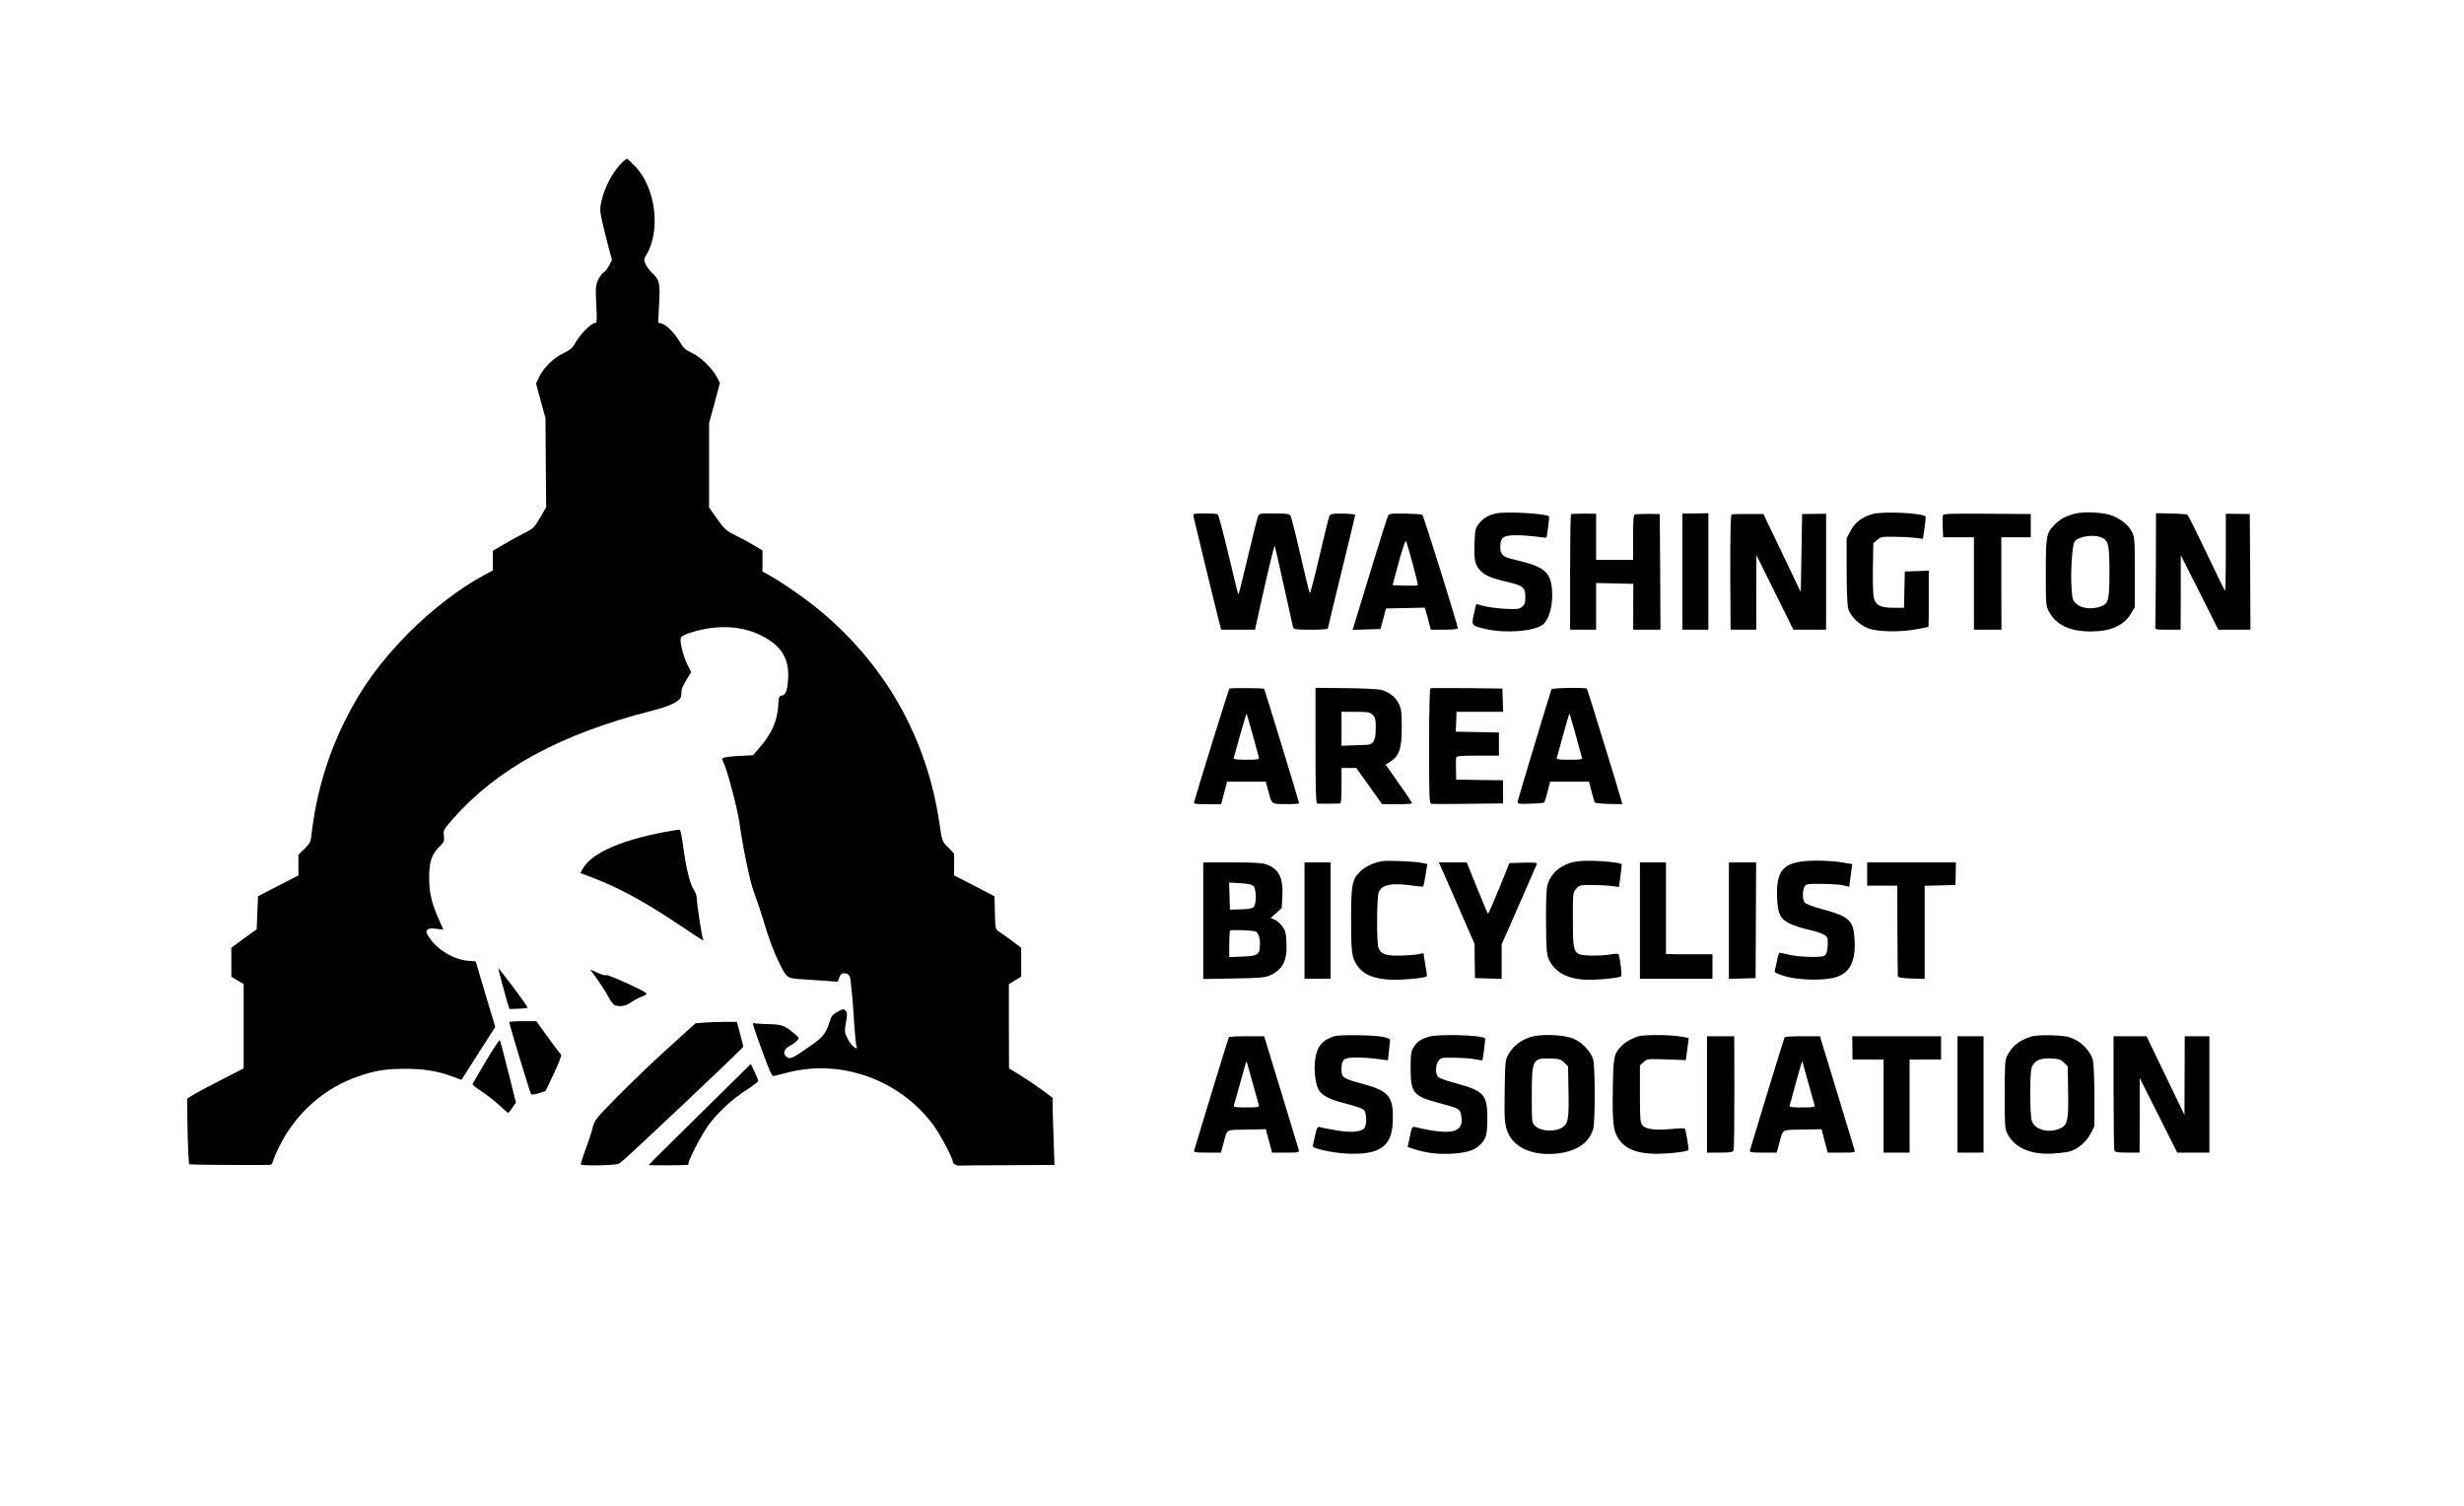
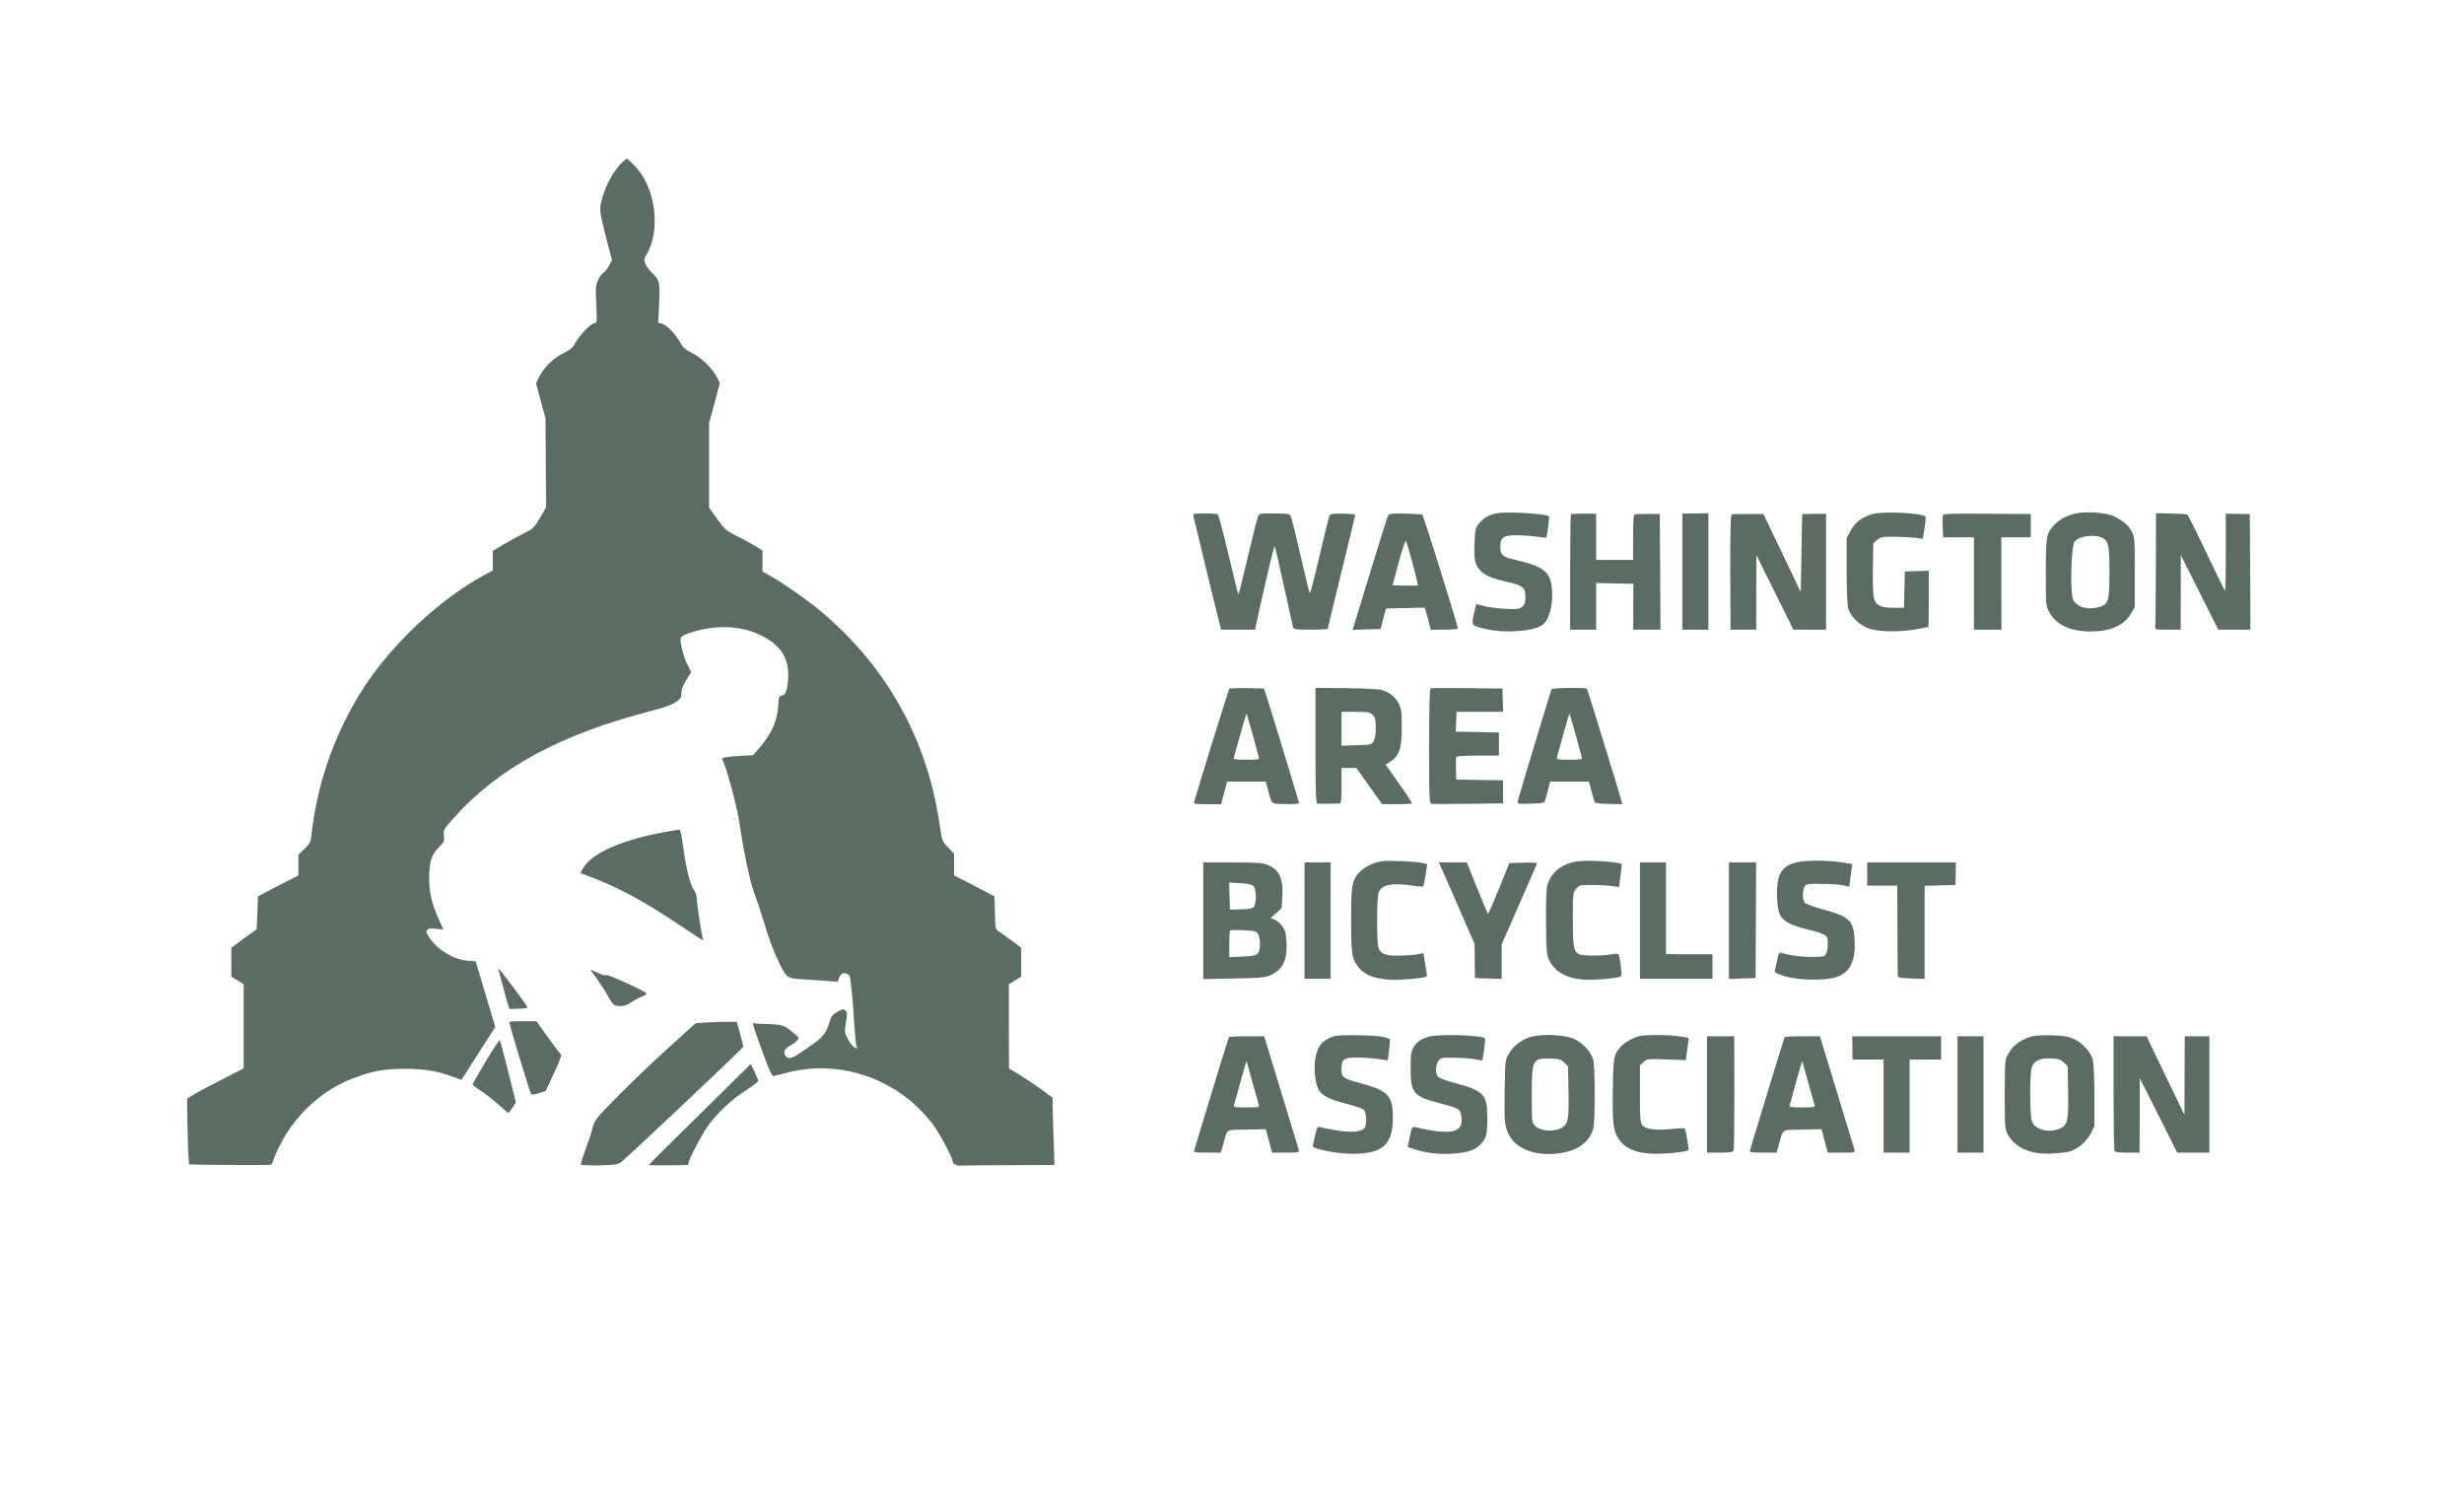
<svg xmlns="http://www.w3.org/2000/svg" version="1.0" width="1800pt" height="1100pt" viewBox="0 0 1800 1100" preserveAspectRatio="xMidYMid meet">
-   <g transform="translate(0,1100) scale(0.1,-0.1)" fill="#000000" stroke="none">
+   <g transform="translate(0,1100) scale(0.1,-0.1)" fill="#5b6c62" stroke="none">
    <path d="M4549 9818 c-66 -62 -130 -179 -154 -282 -14 -61 -14 -71 5 -158 12 -51 32 -134 46 -185 l25 -92 -21 -40 c-11 -22 -29 -45 -41 -52 -11 -6 -30 -31 -40 -55 -18 -40 -19 -58 -13 -179 6 -122 5 -135 -10 -135 -26 0 -105 -79 -138 -137 -25 -45 -39 -57 -92 -83 -72 -34 -144 -105 -178 -175 l-22 -46 34 -127 35 -127 2 -325 3 -325 -45 -78 c-43 -73 -50 -79 -118 -113 -40 -20 -107 -57 -149 -82 l-78 -46 0 -72 0 -71 -59 -32 c-177 -94 -384 -252 -556 -425 -206 -208 -345 -399 -465 -641 -130 -262 -212 -542 -245 -836 -5 -49 -11 -61 -51 -100 l-44 -43 0 -76 0 -75 -148 -76 -147 -76 -5 -121 -5 -121 -45 -32 c-25 -17 -66 -48 -92 -67 l-48 -36 0 -106 0 -105 45 -27 45 -28 0 -307 0 -308 -176 -90 c-97 -49 -189 -99 -206 -111 l-31 -20 2 -164 c2 -165 9 -311 14 -316 2 -3 484 -6 578 -4 20 0 28 6 33 26 11 43 67 156 109 219 125 187 294 322 498 396 129 47 210 61 354 61 141 1 242 -16 352 -57 l64 -24 33 52 c18 29 74 116 123 193 l91 142 -72 240 -71 239 -61 5 c-100 9 -215 77 -275 165 -26 37 -29 47 -18 59 10 12 25 14 66 9 l52 -6 -28 63 c-57 125 -76 204 -76 318 1 119 18 170 79 229 30 29 33 37 29 75 -5 42 -3 46 64 122 329 373 786 621 1466 795 132 33 201 70 203 107 1 10 2 26 3 38 0 11 16 46 35 77 l35 57 -24 48 c-29 55 -58 163 -53 195 2 17 17 26 68 44 211 69 415 52 572 -48 111 -71 155 -162 145 -295 -6 -82 -18 -111 -48 -116 -18 -3 -21 -12 -24 -74 -7 -114 -50 -209 -145 -316 l-39 -45 -98 -5 c-54 -3 -106 -9 -115 -13 -16 -6 -16 -9 -1 -38 24 -48 99 -330 113 -427 27 -194 80 -449 110 -524 17 -44 47 -134 67 -200 39 -134 78 -237 122 -324 49 -97 52 -99 166 -106 55 -4 135 -9 178 -12 l77 -6 11 31 c8 22 17 31 32 31 37 0 48 -15 52 -66 3 -27 7 -74 11 -104 3 -30 9 -118 14 -195 5 -77 12 -151 16 -165 7 -24 7 -24 -17 -9 -13 8 -35 36 -47 62 -23 44 -23 50 -12 118 10 61 10 73 -3 86 -14 14 -20 13 -59 -8 -35 -20 -45 -32 -56 -69 -23 -77 -48 -113 -109 -157 -161 -115 -181 -125 -208 -103 -28 23 -18 58 23 79 20 10 45 28 55 39 17 19 17 21 -32 61 -61 51 -82 58 -190 60 -47 1 -88 4 -93 7 -16 10 -6 -23 61 -206 49 -136 71 -184 81 -181 8 1 57 14 108 27 389 99 814 -54 1059 -383 51 -69 143 -242 143 -269 0 -15 28 -31 50 -29 8 1 168 3 354 3 l339 2 -6 187 c-4 104 -7 214 -7 246 l0 57 -82 61 c-45 33 -117 81 -159 107 l-78 47 -1 308 0 307 45 28 45 27 0 105 0 106 -67 51 c-38 28 -80 58 -95 68 -27 17 -27 18 -30 137 l-3 120 -147 77 -148 76 0 80 0 79 -44 46 c-44 45 -44 46 -61 160 -91 644 -406 1195 -915 1602 -95 75 -239 174 -331 226 l-49 27 0 77 0 77 -57 34 c-32 20 -93 53 -136 74 -72 36 -83 46 -138 122 l-59 83 0 309 0 308 40 147 39 147 -21 40 c-33 65 -116 147 -182 178 -48 23 -64 37 -88 79 -36 63 -99 127 -134 136 l-26 7 7 136 c8 154 3 177 -51 227 -19 18 -41 48 -49 66 -12 29 -11 36 5 63 109 178 71 490 -78 648 -30 31 -58 57 -62 57 -4 0 -18 -10 -31 -22z" />
    <path d="M10933 7250 c-60 -12 -98 -35 -130 -76 -25 -33 -28 -46 -31 -135 -5 -122 1 -160 36 -200 33 -40 82 -62 199 -89 120 -28 136 -41 136 -110 0 -44 -4 -56 -24 -73 -22 -18 -34 -19 -129 -14 -58 3 -127 13 -155 21 -27 8 -50 14 -51 13 -1 -1 -8 -33 -17 -72 -19 -85 -18 -86 87 -110 140 -33 346 -18 414 30 57 41 87 188 63 306 -17 81 -68 120 -202 154 -35 9 -81 21 -101 26 -52 14 -68 33 -68 85 0 68 22 84 118 84 42 0 108 -5 146 -10 38 -6 70 -9 72 -7 6 6 24 150 20 155 -21 20 -307 37 -383 22z" />
    <path d="M13680 7245 c-78 -22 -129 -61 -162 -124 l-28 -53 0 -237 c0 -137 5 -252 11 -275 16 -57 80 -121 147 -146 71 -27 236 -29 357 -6 44 9 81 16 83 16 1 0 2 92 2 205 l0 206 -87 -3 -88 -3 -3 -132 -3 -133 -75 0 c-94 0 -129 16 -144 68 -7 23 -10 105 -8 220 l3 184 28 24 c25 21 37 24 115 23 48 0 117 -3 153 -7 l66 -8 12 79 c7 44 10 81 7 84 -26 26 -310 39 -386 18z" />
    <path d="M15155 7247 c-67 -18 -107 -40 -149 -83 -57 -59 -61 -82 -61 -349 0 -229 1 -242 22 -281 54 -100 153 -147 308 -147 147 1 241 44 293 132 l27 46 0 255 c0 245 -1 257 -22 297 -26 48 -68 83 -137 114 -60 26 -208 35 -281 16z m207 -178 c41 -22 48 -59 48 -249 0 -199 -7 -228 -57 -248 -65 -26 -145 -19 -183 16 -29 25 -31 32 -37 117 -8 121 5 315 22 338 31 42 149 57 207 26z" />
    <path d="M8719 7243 c-1 -5 -1 -10 -1 -13 0 -5 176 -729 193 -792 l10 -38 123 0 124 0 17 78 c89 401 124 545 128 532 3 -8 33 -141 67 -295 34 -154 64 -288 66 -297 5 -16 20 -18 130 -18 68 0 124 3 124 8 0 4 45 190 100 415 55 224 100 411 100 415 0 5 -40 9 -90 10 -75 1 -91 -2 -98 -16 -5 -9 -37 -142 -73 -294 -35 -152 -67 -274 -70 -270 -3 4 -14 41 -23 82 -64 276 -108 458 -116 477 -8 20 -16 21 -120 22 -106 1 -111 0 -120 -21 -5 -13 -35 -129 -65 -258 -67 -281 -75 -313 -80 -309 -2 2 -34 132 -71 289 -37 157 -72 288 -78 292 -14 10 -176 10 -177 1z" />
    <path d="M10143 7238 c-6 -7 -63 -186 -127 -398 -64 -212 -121 -398 -126 -413 l-9 -28 102 3 102 3 20 75 20 75 142 3 141 3 16 -53 c8 -29 18 -65 21 -80 l7 -28 99 0 c54 0 99 4 99 9 0 22 -251 826 -260 831 -5 3 -60 7 -123 8 -84 2 -116 0 -124 -10z m177 -356 c23 -85 40 -156 37 -158 -2 -3 -45 -3 -94 -2 l-90 3 45 168 c26 95 49 162 53 155 4 -7 26 -82 49 -166z" />
    <path d="M11476 7243 c-3 -4 -6 -195 -6 -425 l0 -418 95 0 95 0 0 170 0 171 136 -3 136 -3 -1 -167 0 -168 99 0 100 0 -2 423 -3 422 -85 1 c-47 0 -91 -2 -97 -4 -10 -3 -13 -46 -13 -168 l0 -164 -135 0 -135 0 0 168 0 169 -89 1 c-49 0 -92 -2 -95 -5z" />
    <path d="M12290 6824 l0 -424 95 0 95 0 0 425 0 426 -95 -2 -95 -1 0 -424z" />
    <path d="M12651 7242 c-9 -3 -11 -110 -11 -423 l2 -419 94 0 94 0 0 273 1 272 135 -272 135 -273 120 0 119 0 0 424 0 423 -87 -1 -88 -1 -5 -285 -5 -285 -22 45 c-11 25 -73 153 -136 285 l-115 240 -109 0 c-61 1 -115 -1 -122 -3z" />
    <path d="M14194 7237 c-3 -8 -4 -47 -2 -88 l3 -74 112 0 113 0 0 -337 0 -338 100 0 101 0 -1 313 c0 171 0 323 0 337 l0 25 108 0 107 0 0 85 0 85 -318 2 c-258 2 -319 0 -323 -10z" />
    <path d="M15749 6848 c-1 -222 -3 -413 -4 -425 -2 -22 0 -23 91 -23 l94 0 1 273 0 272 137 -272 137 -273 118 0 117 0 -2 423 -3 422 -87 1 -88 1 0 -285 c0 -157 -3 -283 -6 -279 -3 3 -64 128 -136 279 -71 150 -134 275 -139 279 -5 3 -59 6 -119 8 l-110 2 -1 -403z" />
    <path d="M8981 5970 c-5 -4 -230 -728 -258 -830 -4 -13 11 -15 97 -15 l101 0 9 35 c5 19 15 56 22 83 l12 47 142 0 141 0 18 -67 c27 -102 20 -96 129 -97 53 -1 96 2 96 7 0 9 -251 830 -255 835 -5 6 -246 7 -254 2z m170 -336 c22 -82 42 -157 45 -166 5 -16 -4 -18 -91 -18 -73 0 -96 3 -93 13 3 6 24 83 48 170 24 86 45 156 47 154 1 -2 21 -71 44 -153z" />
    <path d="M9610 5553 c0 -331 3 -423 13 -424 11 -1 137 0 165 1 9 0 12 33 12 130 l0 130 54 0 54 0 94 -132 94 -132 108 -1 c59 0 109 3 111 6 2 3 -40 68 -95 144 l-98 140 27 16 c73 45 91 95 91 257 0 113 -3 133 -22 172 -25 50 -71 85 -130 101 -22 5 -138 11 -259 12 l-219 2 0 -422z m417 225 c20 -19 23 -31 23 -100 0 -85 -17 -117 -62 -119 -13 -1 -60 -3 -105 -4 l-83 -3 0 124 0 124 102 0 c91 0 104 -2 125 -22z" />
    <path d="M10450 5972 c-6 -2 -10 -153 -10 -422 0 -382 1 -419 17 -422 9 -2 130 -2 270 0 l253 3 0 84 0 85 -171 2 -171 3 -2 75 c-1 41 0 81 2 88 3 9 44 12 158 12 l154 0 0 85 0 84 -157 3 -158 3 1 33 c1 17 2 50 3 72 l1 40 170 0 171 0 -3 85 -3 85 -258 3 c-141 1 -262 1 -267 -1z" />
    <path d="M11334 5965 c-18 -51 -245 -805 -247 -819 -2 -19 4 -20 93 -17 52 1 98 6 101 9 3 4 14 40 25 80 l18 72 142 0 142 0 18 -70 c10 -39 21 -75 24 -81 4 -6 48 -11 104 -12 l97 -2 -6 25 c-11 43 -248 815 -252 819 -8 10 -256 6 -259 -4z m176 -330 c22 -83 43 -158 46 -167 5 -16 -4 -18 -91 -18 -87 0 -96 2 -91 18 2 9 24 86 47 170 23 84 43 151 45 150 1 -2 21 -71 44 -153z" />
    <path d="M4920 4933 c-360 -58 -602 -162 -665 -283 l-15 -28 48 -18 c220 -81 409 -182 690 -371 152 -102 169 -112 158 -94 -8 13 -46 259 -46 299 0 18 -9 45 -21 61 -25 35 -54 144 -74 286 -20 144 -23 155 -38 154 -6 -1 -23 -4 -37 -6z" />
    <path d="M10097 4709 c-62 -10 -126 -40 -164 -79 -56 -57 -63 -97 -63 -349 0 -236 5 -276 43 -332 45 -67 111 -96 239 -106 66 -5 249 11 269 23 4 2 3 21 -1 41 -4 21 -11 59 -14 84 l-7 46 -47 -9 c-26 -4 -86 -9 -135 -9 -97 -1 -130 12 -147 57 -14 35 -13 364 1 403 21 59 94 74 253 51 38 -6 71 -8 73 -6 2 2 10 40 17 84 l13 80 -31 7 c-50 12 -250 21 -299 14z" />
    <path d="M11527 4708 c-115 -15 -197 -80 -223 -175 -8 -33 -11 -118 -10 -273 1 -190 5 -231 19 -265 41 -91 125 -142 255 -151 78 -6 260 10 275 25 7 7 -6 119 -18 157 -2 8 -17 9 -52 3 -73 -14 -217 -13 -241 2 -37 23 -42 53 -42 254 0 191 0 194 24 222 23 27 28 28 113 28 48 0 113 -3 144 -7 l56 -8 11 82 c7 45 10 83 8 85 -17 17 -237 32 -319 21z" />
    <path d="M13173 4708 c-153 -17 -199 -81 -191 -268 5 -116 22 -151 90 -186 26 -13 86 -33 133 -44 101 -23 145 -44 146 -68 5 -69 -5 -118 -27 -126 -32 -12 -181 -7 -247 8 -38 9 -72 16 -76 16 -5 0 -14 -27 -20 -61 -7 -34 -15 -67 -17 -73 -3 -9 22 -21 73 -37 102 -31 298 -34 380 -6 100 35 140 118 131 275 -8 138 -37 166 -232 219 -71 19 -126 40 -133 50 -17 23 -16 95 1 119 13 17 26 19 128 17 62 0 132 -5 155 -11 l42 -10 6 47 c3 25 8 62 11 82 l5 37 -68 11 c-86 14 -210 18 -290 9z" />
    <path d="M8790 4274 l0 -426 223 4 c184 3 229 7 262 21 95 42 130 110 123 241 -4 74 -8 89 -33 122 -15 20 -41 42 -56 47 l-27 11 41 36 40 36 5 87 c7 136 -25 199 -117 232 -34 12 -90 15 -252 15 l-209 0 0 -426z m367 253 c22 -22 23 -131 1 -153 -10 -11 -39 -16 -94 -17 l-79 -2 -3 99 -3 99 81 -5 c57 -3 86 -10 97 -21z m15 -332 c22 -9 34 -50 32 -104 -3 -66 -19 -75 -129 -79 l-95 -4 0 94 c0 52 3 97 6 100 8 8 165 2 186 -7z" />
    <path d="M9530 4275 l0 -425 95 0 95 0 0 425 0 425 -95 0 -95 0 0 -425z" />
    <path d="M10572 4563 c33 -76 92 -210 130 -298 l70 -160 1 -125 2 -125 98 -3 97 -3 0 126 0 126 126 287 c69 158 128 293 131 300 4 10 -17 12 -98 10 l-103 -3 -75 -187 c-42 -102 -78 -185 -81 -183 -3 2 -39 87 -80 189 l-75 186 -102 0 -102 0 61 -137z" />
    <path d="M11980 4275 l0 -425 265 0 265 0 0 90 0 89 -147 0 c-82 0 -158 0 -170 1 l-23 0 0 335 0 335 -95 0 -95 0 0 -425z" />
    <path d="M12630 4275 l0 -426 98 3 97 3 2 423 2 422 -99 0 -100 0 0 -425z" />
    <path d="M13640 4615 l0 -85 110 0 110 0 1 -325 c1 -179 2 -331 3 -337 1 -9 30 -14 99 -16 l97 -3 0 340 0 340 113 3 112 3 2 83 1 82 -324 0 -324 0 0 -85z" />
    <path d="M3640 3927 c0 -9 57 -222 71 -265 l11 -33 64 2 c36 1 66 5 68 8 2 3 -46 71 -105 150 -60 79 -109 141 -109 138z" />
    <path d="M4360 3851 c27 -38 64 -95 81 -127 17 -33 38 -62 47 -66 37 -15 85 -8 118 17 18 13 53 33 79 43 36 14 44 21 33 29 -31 25 -287 140 -291 130 -2 -6 -25 0 -60 16 l-56 25 49 -67z" />
    <path d="M3720 3534 c0 -17 153 -520 160 -528 5 -4 30 -1 57 8 l49 16 61 130 c34 71 57 132 52 136 -5 3 -48 59 -95 125 l-86 119 -99 0 c-55 0 -99 -3 -99 -6z" />
    <path d="M5148 3530 l-67 -5 -203 -184 c-112 -101 -277 -260 -368 -352 -162 -165 -166 -170 -182 -233 -9 -35 -33 -107 -53 -160 -20 -53 -34 -100 -31 -104 2 -4 64 -6 136 -5 107 3 136 6 154 21 65 51 896 836 896 846 -1 6 -11 49 -24 96 l-23 85 -84 0 c-46 0 -114 -2 -151 -5z" />
    <path d="M9750 3431 c-90 -28 -127 -72 -142 -167 -12 -82 2 -196 30 -233 29 -40 87 -67 201 -95 58 -15 113 -34 123 -43 23 -21 25 -114 3 -137 -26 -26 -102 -31 -205 -13 -52 9 -105 19 -116 23 -20 5 -23 0 -38 -65 -9 -38 -16 -72 -16 -75 0 -16 146 -48 243 -53 242 -12 333 48 341 226 8 191 -23 231 -229 286 -135 36 -145 44 -145 103 0 70 14 84 91 87 35 1 105 -3 156 -9 l92 -12 8 70 c4 39 8 76 8 81 0 6 -25 15 -55 21 -64 13 -313 16 -350 5z" />
    <path d="M10435 3426 c-57 -18 -83 -36 -108 -76 -19 -31 -22 -49 -22 -155 0 -181 19 -203 212 -254 138 -36 149 -42 157 -87 25 -128 -64 -152 -334 -88 -25 5 -26 3 -41 -70 l-16 -75 46 -15 c89 -29 171 -39 274 -34 108 6 164 23 205 61 48 45 57 74 57 197 0 176 -22 200 -239 259 -67 18 -115 36 -123 47 -19 26 -16 88 6 115 18 23 25 24 123 22 56 -1 123 -6 148 -12 24 -5 46 -8 48 -6 6 5 25 156 20 160 -24 24 -345 33 -413 11z" />
    <path d="M11172 3422 c-67 -24 -120 -67 -152 -123 -24 -43 -25 -51 -28 -266 -3 -183 -1 -232 13 -278 33 -117 148 -185 309 -185 175 1 293 68 325 185 15 55 14 456 -1 507 -17 56 -78 121 -140 149 -74 32 -248 38 -326 11z m256 -185 l27 -27 3 -179 c4 -198 -2 -236 -39 -263 -52 -39 -163 -35 -205 7 -24 24 -24 26 -24 227 0 260 6 271 143 265 58 -2 71 -6 95 -30z" />
    <path d="M11975 3431 c-44 -11 -107 -46 -131 -73 -55 -60 -59 -77 -62 -318 -4 -251 3 -306 48 -368 45 -63 122 -95 239 -100 90 -4 257 13 265 27 5 8 -19 149 -27 157 -3 3 -44 2 -91 -3 -118 -12 -194 -3 -217 26 -17 21 -19 43 -19 230 l0 208 26 24 c24 23 31 24 132 21 59 -2 123 -4 142 -5 l35 -2 11 80 c6 44 11 81 10 82 -1 1 -31 7 -66 12 -73 12 -249 13 -295 2z" />
    <path d="M14835 3427 c-86 -29 -134 -67 -171 -137 -17 -31 -19 -60 -19 -285 0 -239 1 -252 22 -292 53 -99 170 -149 326 -140 51 3 109 10 129 16 60 19 120 71 151 130 l27 55 0 218 c0 128 -5 238 -11 263 -15 60 -75 126 -141 156 -43 19 -74 23 -163 26 -71 2 -124 -2 -150 -10z m243 -190 l27 -27 3 -184 c4 -214 -4 -247 -62 -271 -82 -35 -181 -7 -203 55 -15 43 -16 349 -1 392 17 49 61 70 141 66 58 -3 71 -8 95 -31z" />
    <path d="M8977 3423 c-4 -6 -181 -585 -253 -825 -5 -16 4 -18 95 -18 l100 0 16 58 c34 121 12 107 172 110 l140 3 23 -86 23 -85 100 0 c98 0 99 0 94 23 -4 12 -62 203 -129 424 l-123 403 -127 0 c-70 0 -129 -3 -131 -7z m172 -328 c23 -82 44 -158 47 -167 5 -16 -4 -18 -91 -18 -76 0 -96 3 -92 13 3 7 24 84 48 170 23 86 44 156 45 154 1 -1 21 -69 43 -152z" />
    <path d="M12470 3005 l0 -425 94 0 c78 0 95 3 100 17 4 9 6 200 6 425 l-1 408 -100 0 -99 0 0 -425z" />
    <path d="M13037 3423 c-4 -6 -218 -706 -253 -825 -5 -16 4 -18 95 -18 l100 0 16 58 c34 120 12 107 172 110 l140 3 22 -86 23 -85 100 0 c98 0 100 0 95 22 -3 12 -61 203 -129 425 l-123 403 -127 0 c-70 0 -129 -3 -131 -7z m173 -333 c24 -85 45 -161 47 -167 4 -10 -18 -13 -92 -13 -76 0 -96 3 -92 13 3 7 24 84 47 170 24 87 44 156 46 155 1 -2 21 -73 44 -158z" />
    <path d="M13532 3345 l1 -85 114 0 113 0 0 -340 0 -340 95 0 95 0 0 340 0 340 115 0 115 0 0 85 0 85 -324 0 -325 0 1 -85z" />
    <path d="M14300 3005 l0 -425 95 0 95 0 0 425 0 425 -95 0 -95 0 0 -425z" />
    <path d="M15440 3021 c0 -225 3 -416 6 -425 5 -13 23 -16 95 -16 l89 0 1 273 0 272 137 -272 137 -273 117 0 118 0 0 425 0 425 -90 0 -90 0 -1 -287 -1 -288 -58 120 c-32 66 -94 195 -139 288 l-80 167 -120 0 -121 0 0 -409z" />
    <path d="M3550 3249 c-52 -88 -96 -164 -98 -169 -2 -4 28 -28 65 -52 37 -25 96 -70 129 -101 34 -31 64 -57 66 -57 3 0 17 17 31 38 l26 37 -56 225 c-31 124 -59 228 -62 232 -3 3 -49 -65 -101 -153z" />
    <path d="M5113 2861 c-205 -201 -373 -368 -373 -371 0 -4 201 -4 283 0 4 0 7 6 7 13 0 26 98 213 145 277 69 94 176 193 277 257 48 31 88 61 87 67 0 6 -13 36 -27 67 l-27 57 -372 -367z" />
  </g>
</svg>
